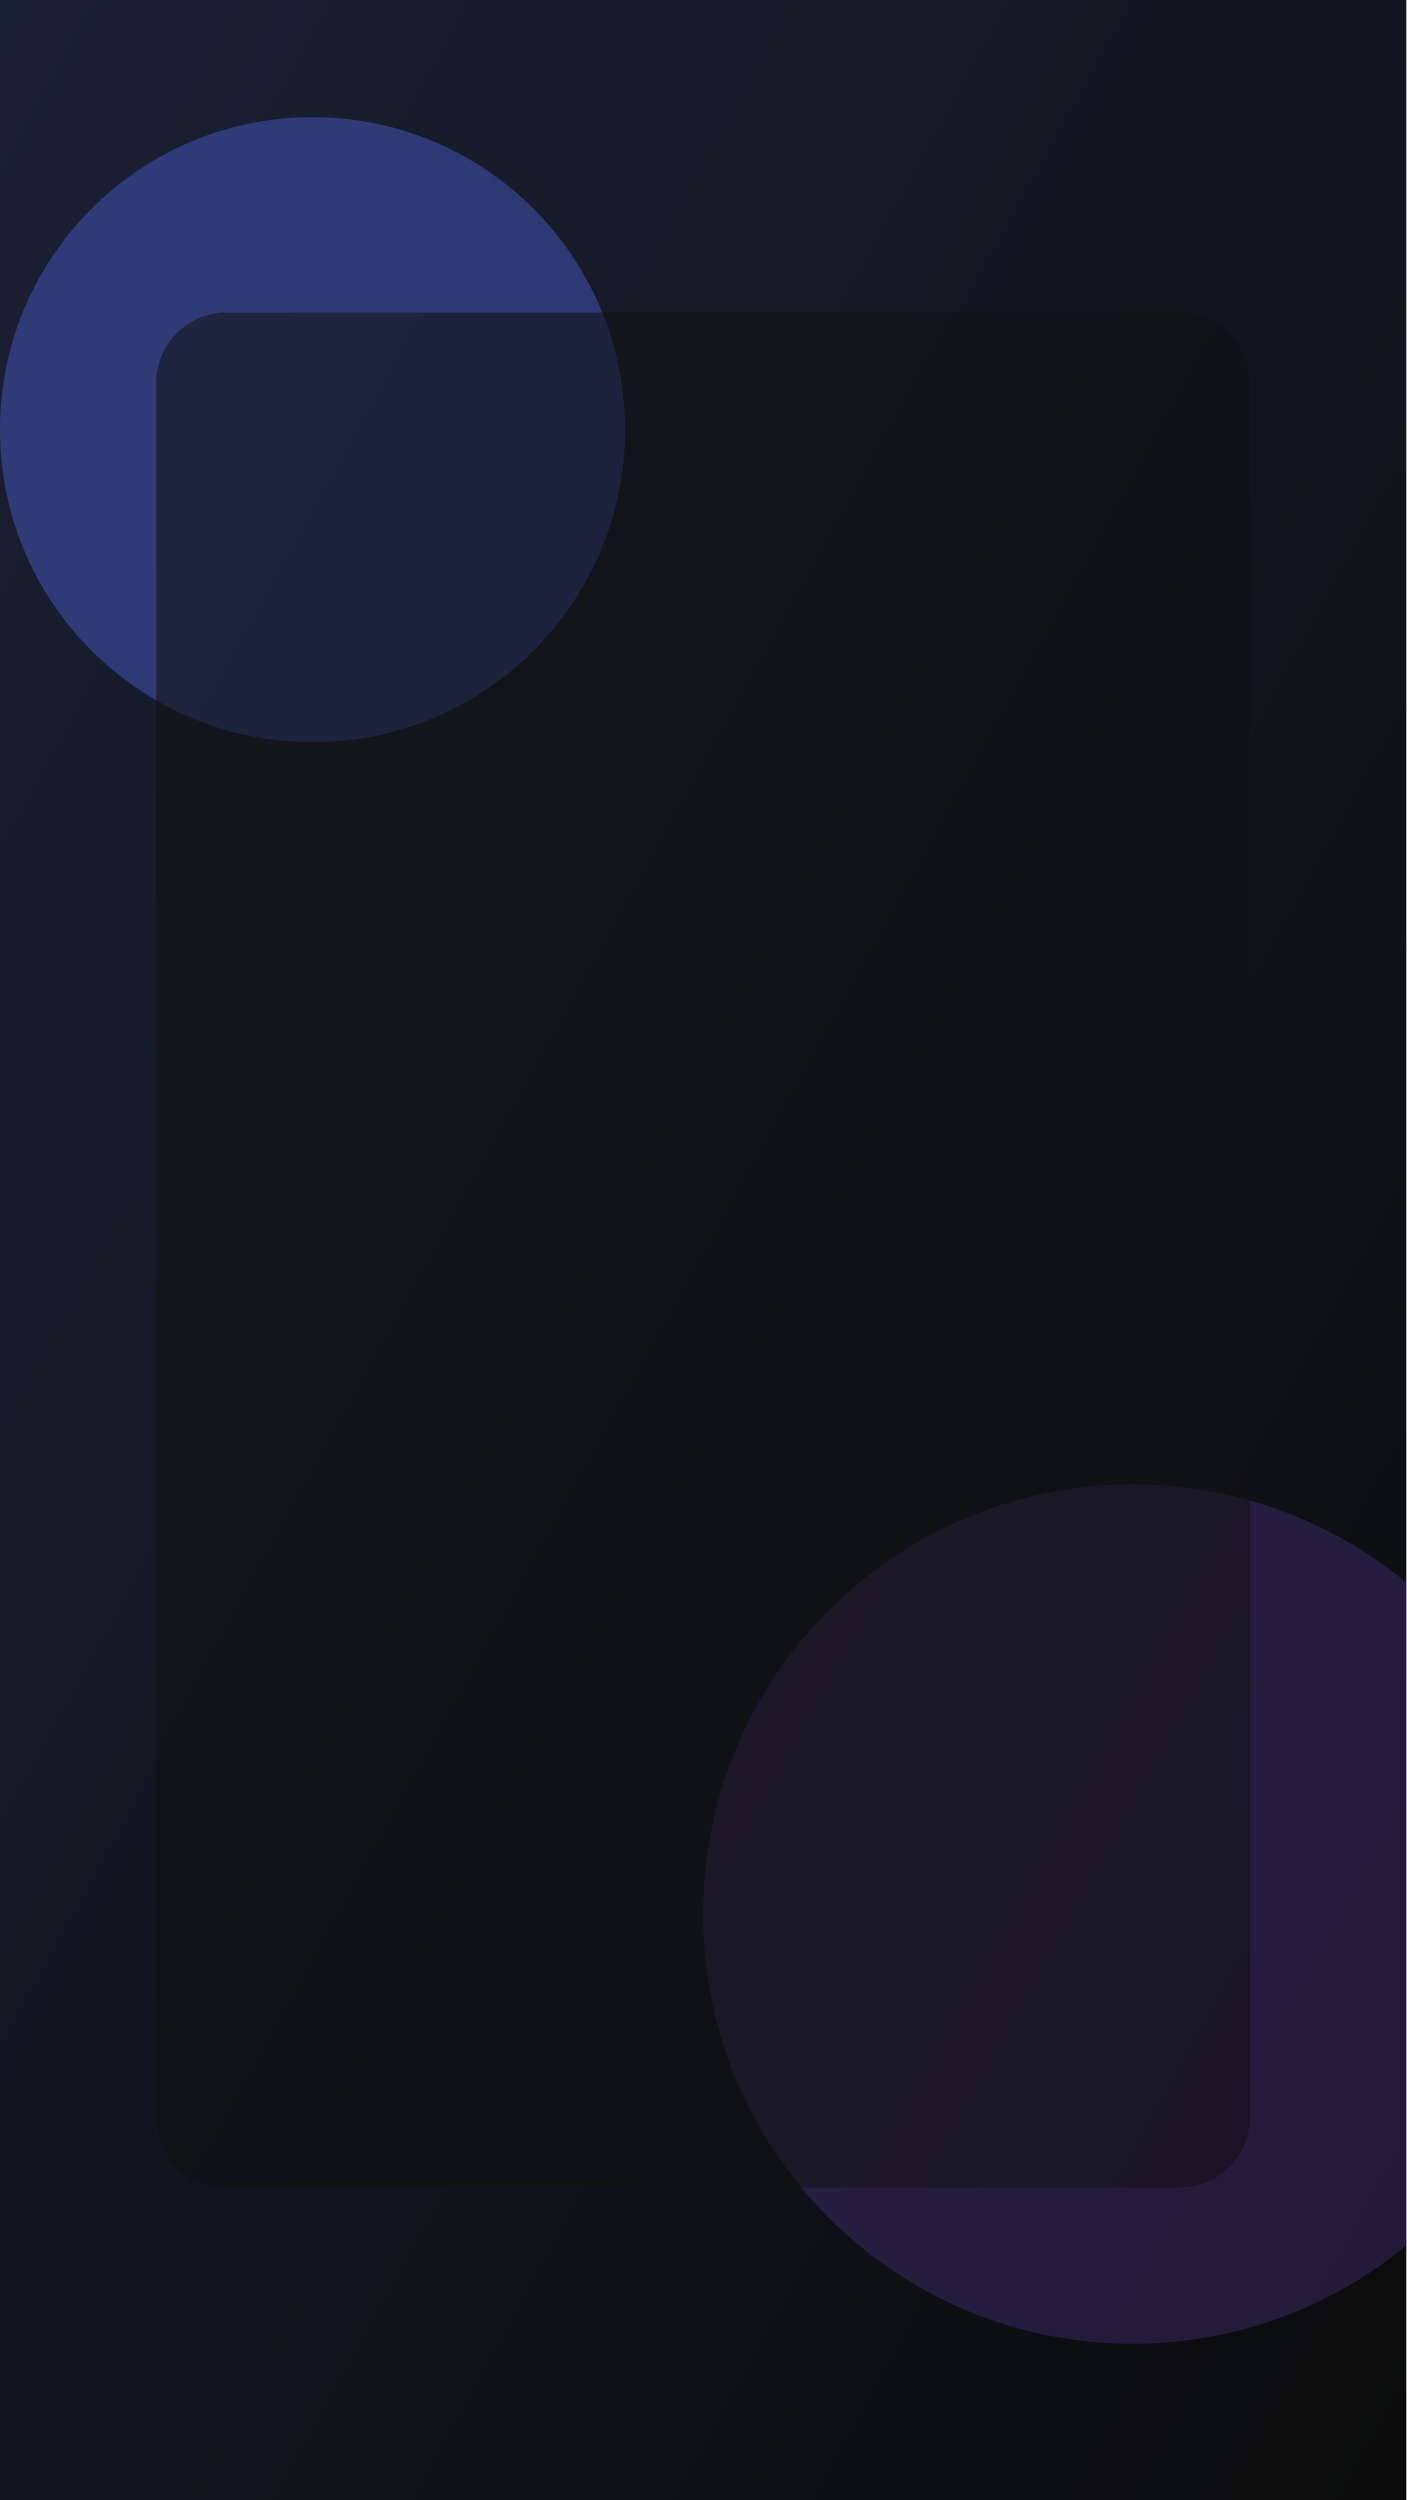
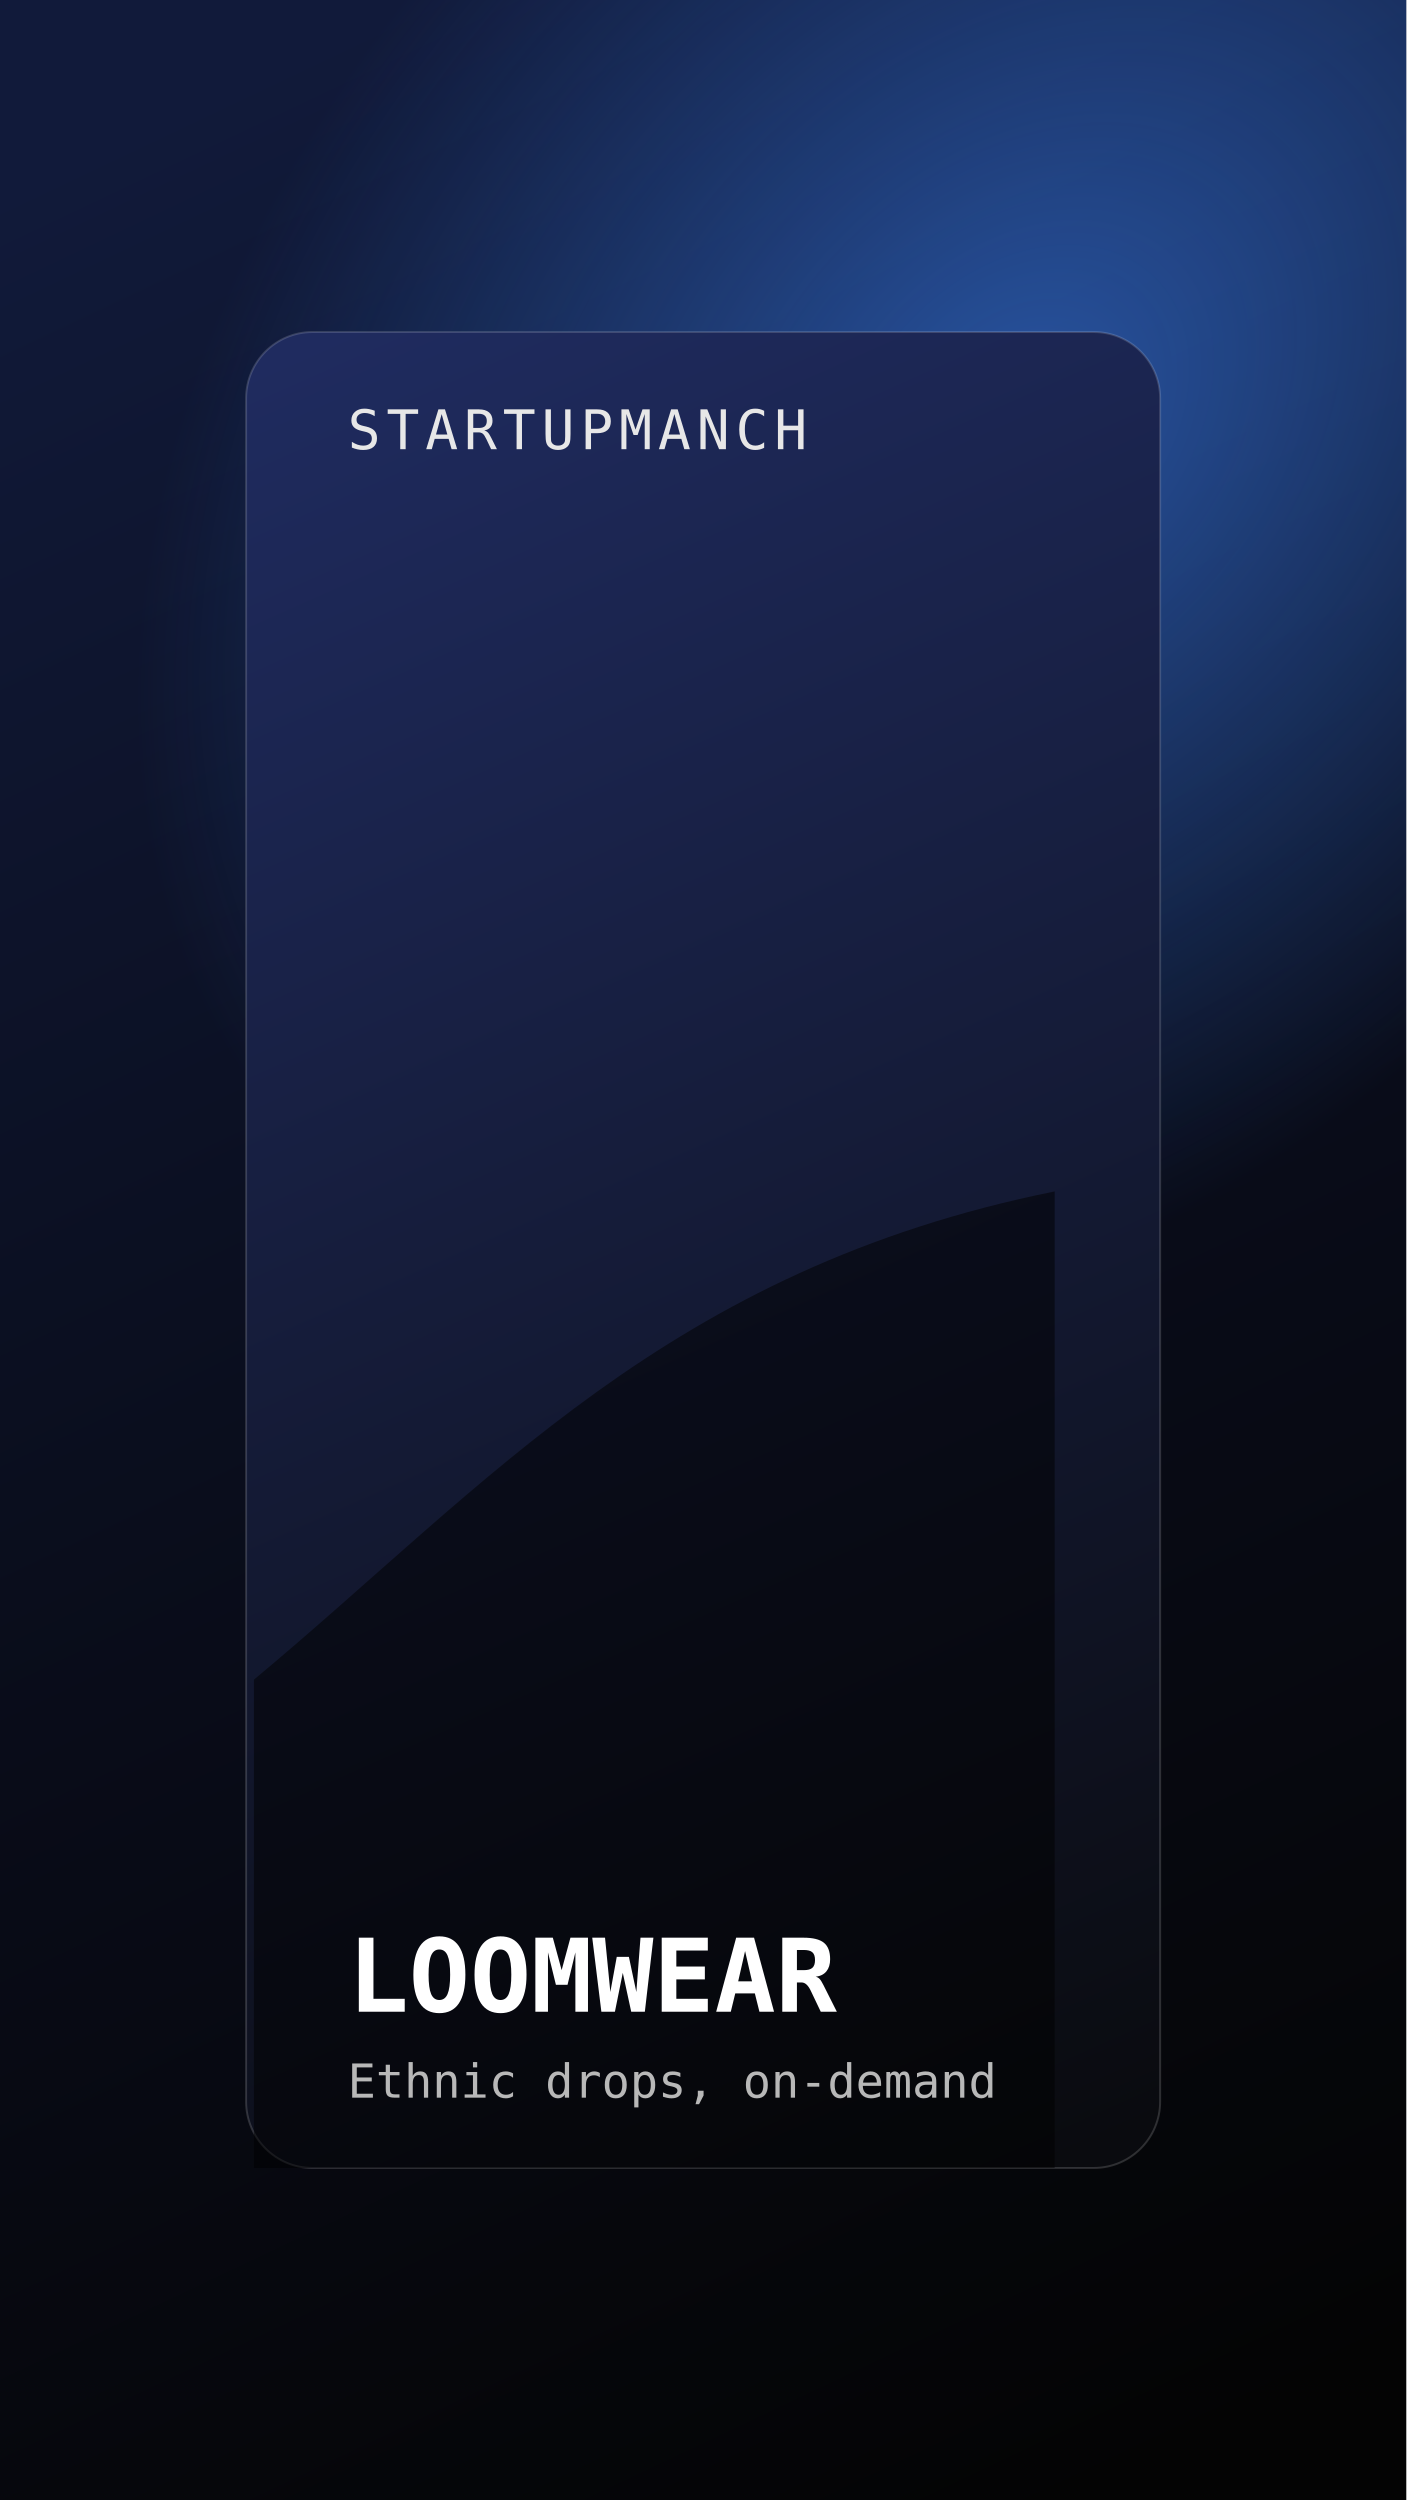
- <svg xmlns="http://www.w3.org/2000/svg" width="720" height="1280" viewBox="0 0 720 1280">
+ <svg xmlns="http://www.w3.org/2000/svg" width="720" height="1280" viewBox="0 0 720 1280" fill="none">
  <defs>
-     <linearGradient id="g2" x1="0" x2="1" y1="0" y2="1">
-       <stop offset="0%" stop-color="#1a2033" />
-       <stop offset="100%" stop-color="#0b0b0b" />
+     <linearGradient id="bg" x1="80" y1="60" x2="640" y2="1240" gradientUnits="userSpaceOnUse">
+       <stop stop-color="#111A3A" />
+       <stop offset="0.55" stop-color="#090C19" />
+       <stop offset="1" stop-color="#040404" />
+     </linearGradient>
+     <radialGradient id="light" cx="0" cy="0" r="1" gradientUnits="userSpaceOnUse" gradientTransform="translate(520 220) rotate(134) scale(520 380)">
+       <stop stop-color="#3B82F6" stop-opacity="0.58" />
+       <stop offset="1" stop-color="#3B82F6" stop-opacity="0" />
+     </radialGradient>
+     <linearGradient id="panel" x1="150" y1="180" x2="560" y2="1100" gradientUnits="userSpaceOnUse">
+       <stop stop-color="#1F2B5F" />
+       <stop offset="1" stop-color="#0A0B0F" />
    </linearGradient>
  </defs>
-   <rect width="720" height="1280" fill="url(#g2)" />
-   <circle cx="160" cy="220" r="160" fill="#5871ff" opacity="0.35" />
-   <circle cx="580" cy="980" r="220" fill="#8b5bff" opacity="0.18" />
-   <rect x="80" y="160" width="560" height="960" rx="36" fill="#111" opacity="0.55" />
+   <rect width="720" height="1280" fill="url(#bg)" />
+   <rect width="720" height="1280" fill="url(#light)" />
+   <rect x="126" y="170" width="468" height="940" rx="34" fill="url(#panel)" stroke="rgba(255,255,255,0.16)" />
+   <path d="M130 860C250 760 342 650 540 610V1110H130V860Z" fill="rgba(0,0,0,0.5)" />
+   <text x="178" y="230" fill="#E7E7E7" font-family="ui-monospace, Menlo, Monaco, Consolas, monospace" font-size="28" letter-spacing="3">STARTUPMANCH</text>
+   <text x="178" y="1030" fill="#FFFFFF" font-family="ui-monospace, Menlo, Monaco, Consolas, monospace" font-size="52" font-weight="700">LOOMWEAR</text>
+   <text x="178" y="1074" fill="#B8B8B8" font-family="ui-monospace, Menlo, Monaco, Consolas, monospace" font-size="24">Ethnic drops, on-demand</text>
</svg>
